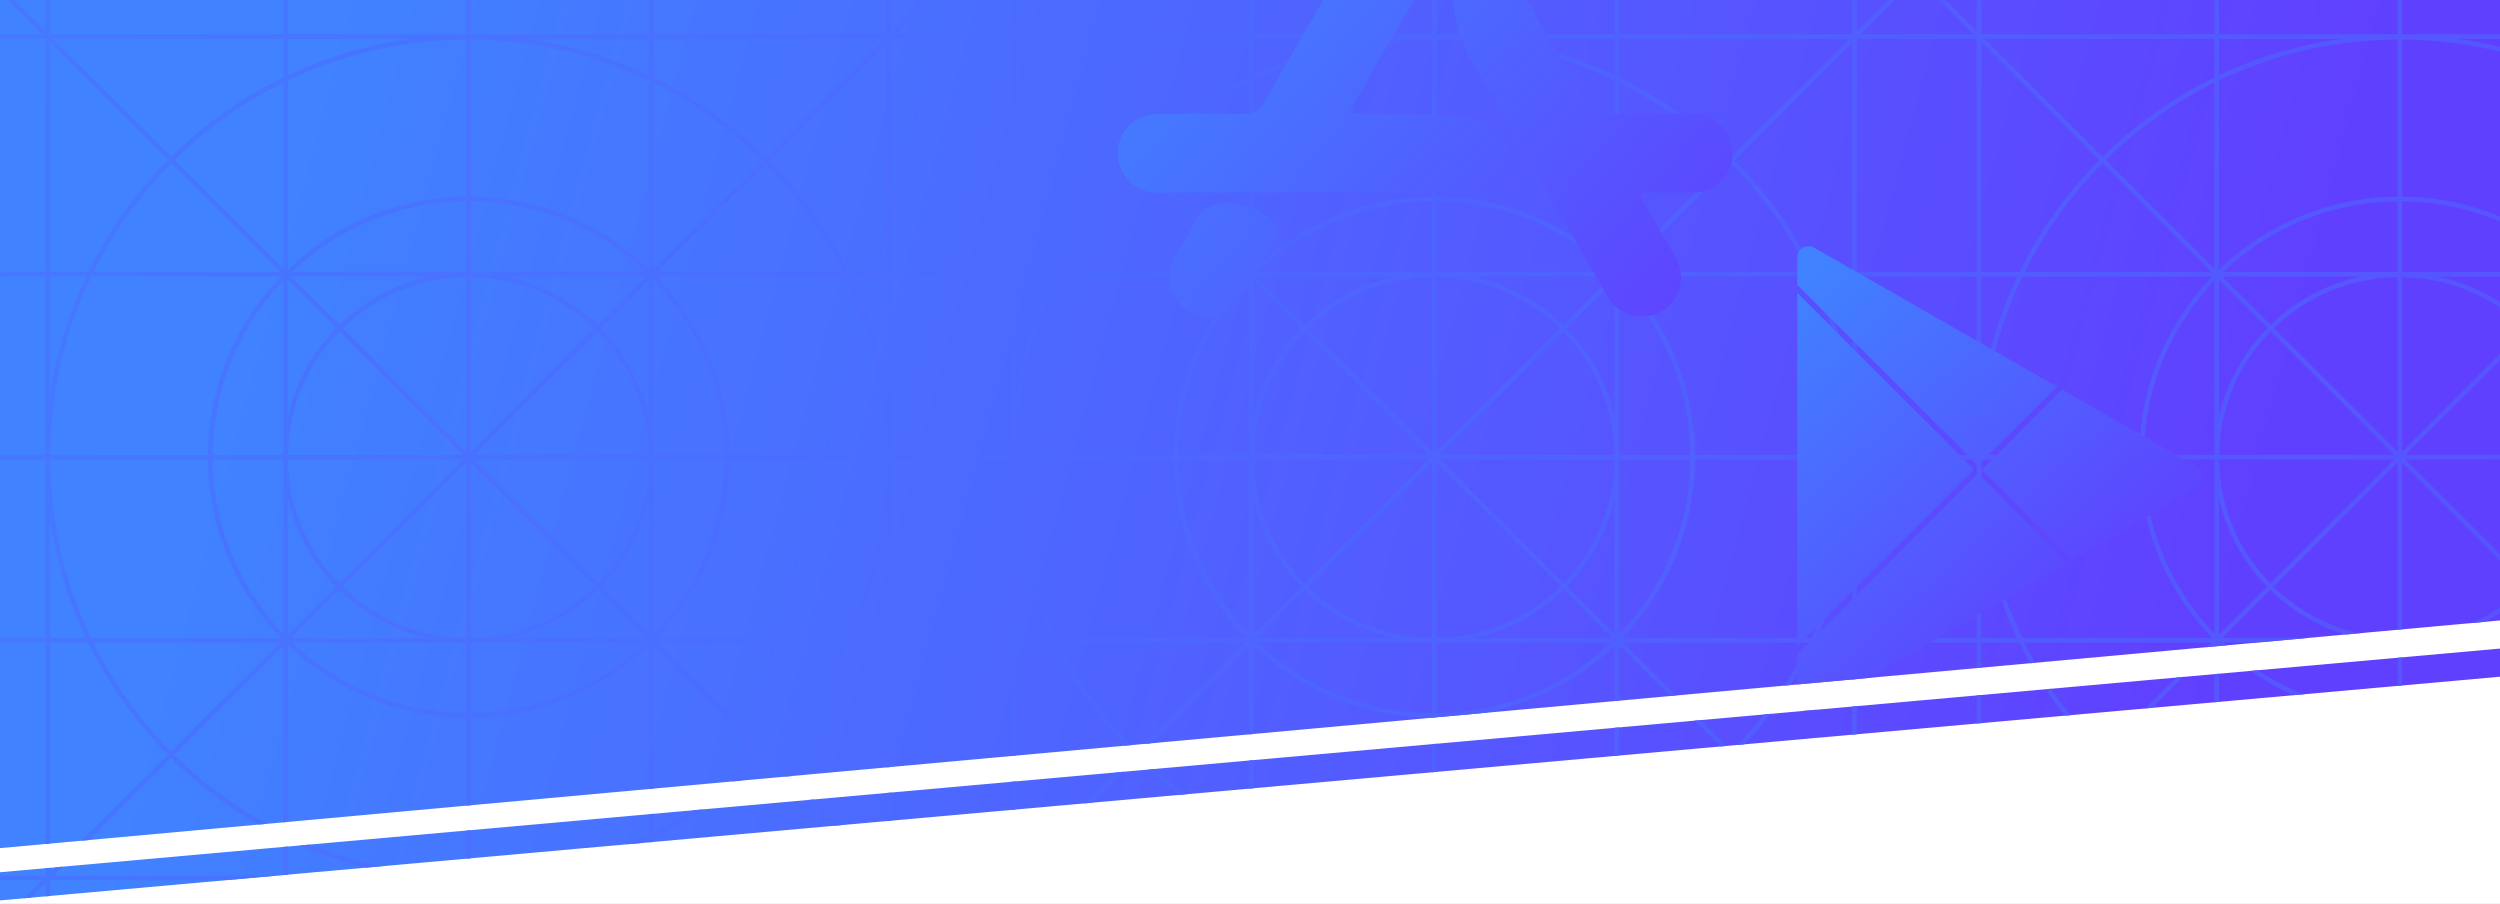
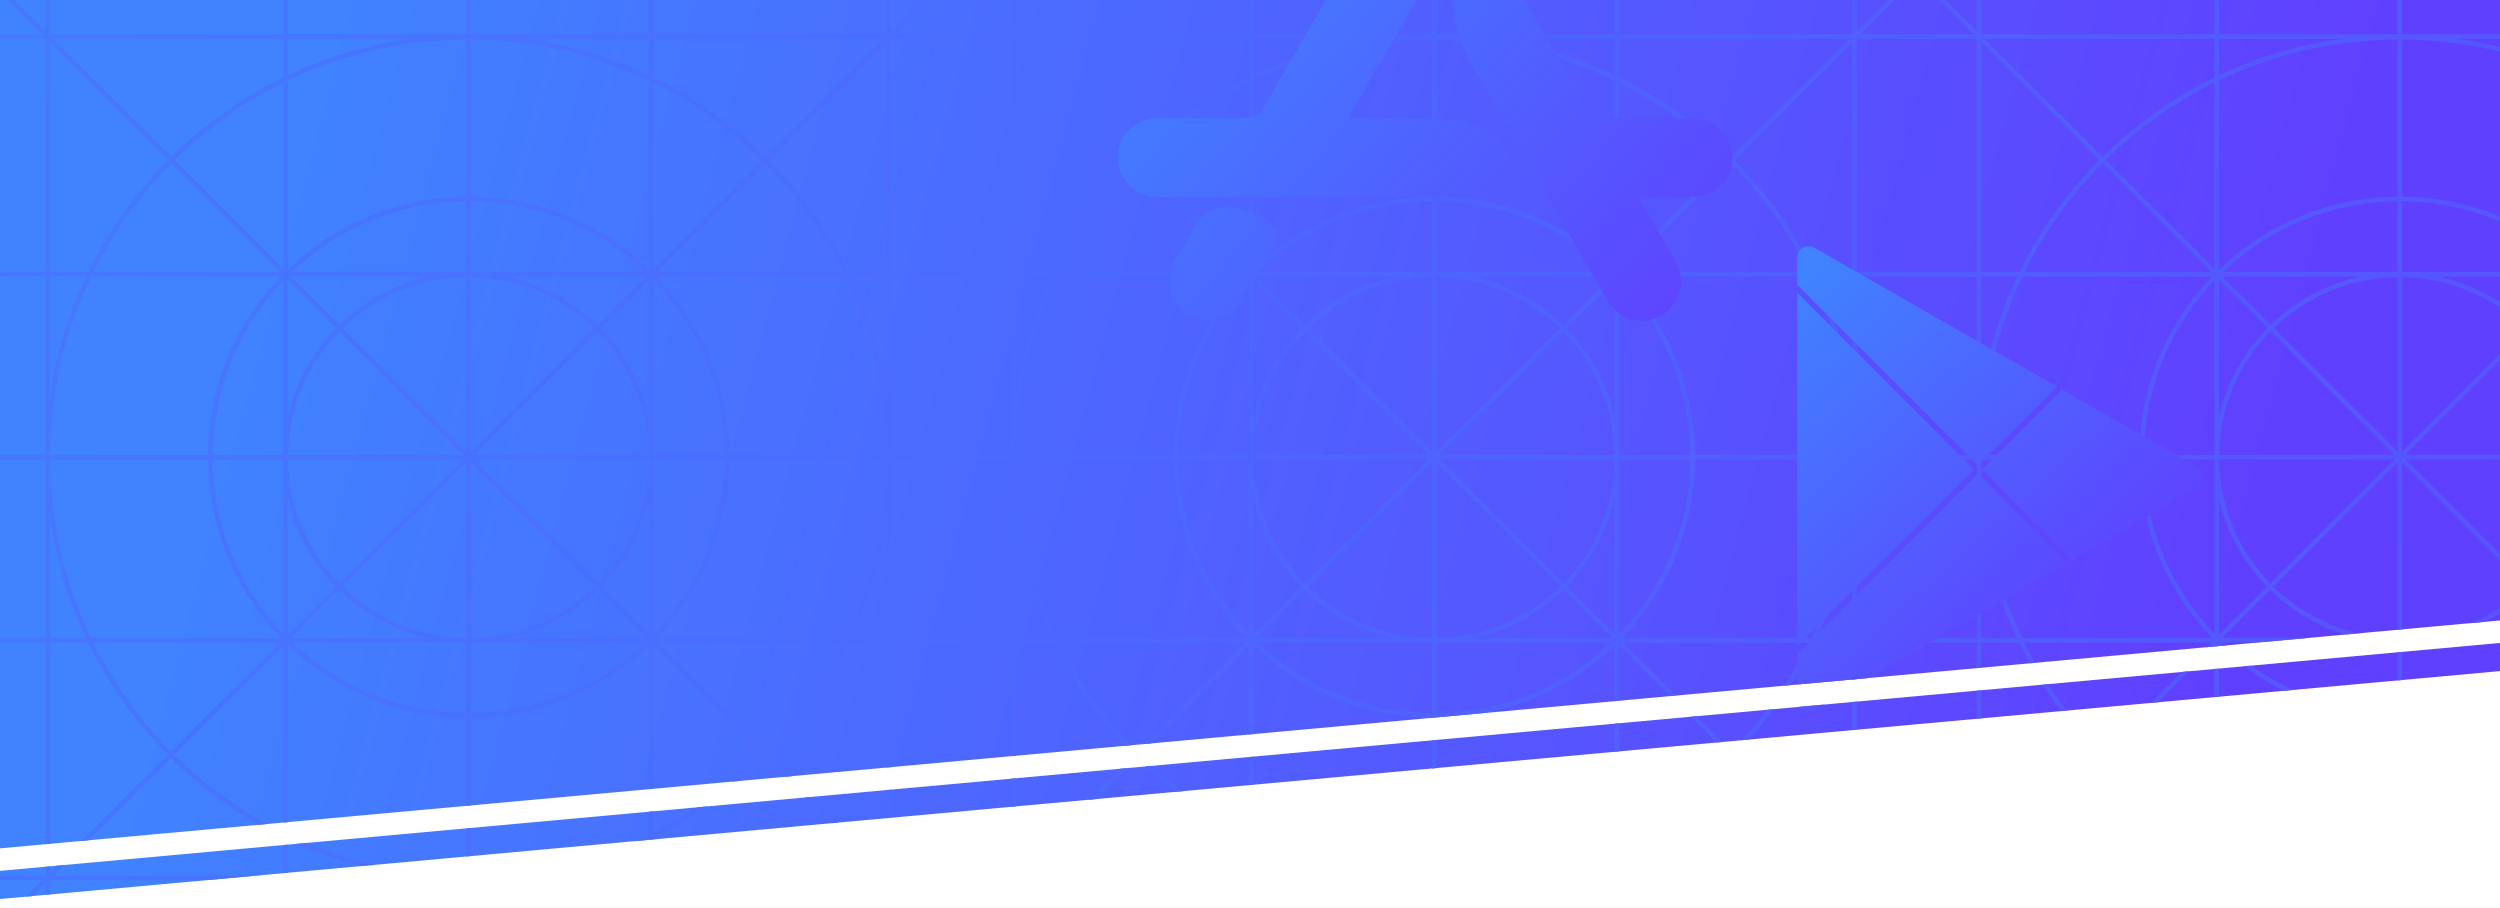
- <svg xmlns="http://www.w3.org/2000/svg" xmlns:xlink="http://www.w3.org/1999/xlink" width="1777" height="642">
+ <svg xmlns="http://www.w3.org/2000/svg" xmlns:xlink="http://www.w3.org/1999/xlink" width="1777px" height="645px" viewBox="0 0 1777 645" version="1.1">
  <defs>
-     <linearGradient x1="9.623%" y1="43.514%" x2="90.558%" y2="51.249%" id="A">
-       <stop stop-color="#4082ff" offset="0%" />
-       <stop stop-color="#6040ff" offset="100%" />
+     <linearGradient x1="9.623%" y1="43.535%" x2="90.558%" y2="51.245%" id="linearGradient-1">
+       <stop stop-color="#4082FF" offset="0%" />
+       <stop stop-color="#6040FF" offset="100%" />
    </linearGradient>
-     <path d="M1777 461v20L0 640v-20l1777-159zm0-461v441L0 602.838V0h1777z" id="B" />
-     <linearGradient x1="-24.76%" y1="42.644%" x2="137.422%" y2="56.966%" id="C">
-       <stop stop-color="#4082ff" offset="0%" />
-       <stop stop-color="#6040ff" offset="100%" />
+     <path d="M1777,457 L1777,477 L2.10564899e-11,639 L-2.55178101e-11,619 L1777,457 Z M1777,0 L1777,441 L-7.63975549e-11,603 L-7.63975549e-11,0 L1777,0 Z" id="path-2" />
+     <linearGradient x1="-24.76%" y1="42.644%" x2="137.422%" y2="56.966%" id="linearGradient-4">
+       <stop stop-color="#4082FF" offset="0%" />
+       <stop stop-color="#6040FF" offset="100%" />
    </linearGradient>
-     <linearGradient x1="17.051%" y1="21.594%" x2="106.973%" y2="90.778%" id="D">
-       <stop stop-color="#4082ff" offset="0%" />
-       <stop stop-color="#6040ff" offset="100%" />
+     <linearGradient x1="4.248%" y1="5.221%" x2="68.439%" y2="85.939%" id="linearGradient-5">
+       <stop stop-color="#4082FF" offset="0%" />
+       <stop stop-color="#6040FF" offset="100%" />
    </linearGradient>
-     <linearGradient x1="4.248%" y1="5.221%" x2="68.439%" y2="85.939%" id="E">
-       <stop stop-color="#4082ff" offset="0%" />
-       <stop stop-color="#6040ff" offset="100%" />
+     <linearGradient x1="17.051%" y1="21.594%" x2="106.973%" y2="90.778%" id="linearGradient-6">
+       <stop stop-color="#4082FF" offset="0%" />
+       <stop stop-color="#6040FF" offset="100%" />
    </linearGradient>
  </defs>
-   <g fill="none" fill-rule="evenodd">
-     <path fill="#fff" d="M0 0h1777v642H0z" />
-     <mask id="F" fill="#fff">
-       <use xlink:href="#B" />
-     </mask>
-     <use fill="url(#A)" xlink:href="#B" />
-     <path d="M1362.667-18L676.333 668m0-686l686.333 686M720.353-18v686m168.98-686v686M1019.5-18v686m129.693-686v686m168.98-686v686m-298.9-44c165.083 0 298.9-133.762 298.9-298.765s-133.827-298.765-298.9-298.765-298.9 133.762-298.9 298.765S854.18 624 1019.263 624zm.237-115.437c101.43 0 183.653-82.184 183.653-183.564S1120.93 141.436 1019.5 141.436 835.847 223.62 835.847 325 918.07 508.564 1019.5 508.564zm-.237-53.46c71.758 0 129.93-58.143 129.93-129.867s-58.172-129.867-129.93-129.867-129.93 58.143-129.93 129.867 58.172 129.867 129.93 129.867zM-10-18l686.333 686m0-686L-10 668M34.02-18v686M203-18v686M333.167-18v686M462.86-18v686M631.84-18v686M-10 194.897h686.333M-10 26h2058.763M-10 194.897h2058.763M-10 325h2058.763M-10 455.103h2058.763M-10 624h2058.763M332.93 624c165.083 0 298.9-133.762 298.9-298.765S498.013 26.472 332.93 26.472 34.02 160.233 34.02 325.237 167.847 624 332.93 624zm.237-115.437c101.43 0 183.653-82.184 183.653-183.564s-82.224-183.564-183.653-183.564S149.513 223.62 149.513 325s82.224 183.564 183.653 183.564zm-.237-53.46c71.758 0 129.93-58.143 129.93-129.867S404.688 195.37 332.93 195.37 203 253.513 203 325.237s58.172 129.867 129.93 129.867zM1362.667-18L2049 668m0-686l-686.333 686m44.02-686v686m168.98-686v686m130.167-686v686m129.693-686v686m168.98-686v686m-298.9-44c165.083 0 298.9-133.762 298.9-298.765s-133.827-298.765-298.9-298.765-298.9 133.762-298.9 298.765S1540.513 624 1705.597 624zm.237-115.437c101.43 0 183.653-82.184 183.653-183.564s-82.224-183.564-183.653-183.564S1522.18 223.62 1522.18 325s82.224 183.564 183.653 183.564zm-.237-53.46c71.758 0 129.93-58.143 129.93-129.867s-58.172-129.867-129.93-129.867-129.93 58.143-129.93 129.867 58.172 129.867 129.93 129.867z" stroke="url(#C)" stroke-width="3.3" stroke-linecap="square" mask="url(#F)" />
-     <path d="M904.244 174.47l.058.018-21.105 36.557c-7.704 13.344-24.767 17.917-38.1 10.212s-17.915-24.768-10.21-38.112l17.04-29.515c2.665-3.83 9.24-10.44 22.394-9.198 0 0 30.953 3.36 33.192 19.448.001 0 .306 5.294-3.257 10.59zm299.342-93.372h-65.813c-4.482-.3-6.44-1.9-7.207-2.83l-.05-.085-70.45-122.032-.09.06-4.226-6.06c-6.924-10.59-17.92 16.495-17.92 16.495-13.128 30.18 1.863 64.494 7.1 74.864l97.852 169.496c7.703 13.344 24.766 17.917 38.11 10.212s17.915-24.768 10.21-38.112l-24.47-42.384c-.473-1.026-1.3-3.815 3.72-3.826h33.244c15.408 0 27.898-12.49 27.898-27.9s-12.49-27.9-27.898-27.9zm-127.83 37.93s3.513 17.87-10.08 17.87H822.382c-15.408 0-27.898-12.49-27.898-27.9s12.49-27.9 27.898-27.9h62.548c10.098-.585 12.492-6.415 12.492-6.415l.055.028L979.1-66.72c1.49-2.732.25-5.313.034-5.722l-26.963-46.705c-7.704-13.344-3.132-30.408 10.21-38.112s30.405-3.132 38.11 10.212l12.505 21.662 12.483-21.623c7.703-13.344 24.766-17.917 38.11-10.212s17.915 24.768 10.21 38.112L960.186 77.688c-.497 1.198-.65 3.08 3.047 3.4l67.926.662s39.25.61 44.596 37.268z" fill="url(#D)" fill-rule="nonzero" mask="url(#F)" />
-     <path d="M1405.948 336.564l63.654 63.655-180.097 104.706a8 8 0 0 1-12.021-6.916v-32.976l128.464-128.47zm-128.464-128.467l125.638 125.64-125.638 125.64V208.097zm188.132 68.8l96.853 55.447a8 8 0 0 1 .046 13.859l-89.338 51.94-64.402-64.403 56.84-56.842zM1285.484 175a8 8 0 0 1 3.975 1.057l172.562 98.79-56.073 56.073-128.464-128.467V183a8 8 0 0 1 8-8z" fill="url(#E)" mask="url(#F)" />
+   <g id="Page-1" stroke="none" stroke-width="1" fill="none" fill-rule="evenodd">
+     <g id="bg-hero">
+       <rect id="Rectangle" fill="#FFFFFF" x="0" y="0" width="1777" height="645" />
+       <mask id="mask-3" fill="white">
+         <use xlink:href="#path-2" />
+       </mask>
+       <use id="Combined-Shape" fill="url(#linearGradient-1)" xlink:href="#path-2" />
+       <path d="M1362.667,-18 L676.333,668 M676.333,-18 L1362.667,668 M720.353,-18 L720.353,668 M889.333,-18 L889.333,668 M1019.5,-18 L1019.5,668 M1149.193,-18 L1149.193,668 M1318.173,-18 L1318.173,668 M1019.263,624.001 C1184.347,624.001 1318.173,490.24 1318.173,325.237 C1318.173,160.233 1184.347,26.472 1019.263,26.472 C854.18,26.472 720.353,160.233 720.353,325.237 C720.353,490.24 854.18,624.001 1019.263,624.001 Z M1019.5,508.564 C1120.929,508.564 1203.153,426.38 1203.153,325 C1203.153,223.62 1120.929,141.436 1019.5,141.436 C918.071,141.436 835.847,223.62 835.847,325 C835.847,426.38 918.071,508.564 1019.5,508.564 Z M1019.263,455.103 C1091.022,455.103 1149.193,396.96 1149.193,325.237 C1149.193,253.513 1091.022,195.37 1019.263,195.37 C947.505,195.37 889.333,253.513 889.333,325.237 C889.333,396.96 947.505,455.103 1019.263,455.103 Z M-10,-18 L676.333,668 M676.333,-18 L-10,668 M34.02,-18 L34.02,668 M203,-18 L203,668 M333.167,-18 L333.167,668 M462.86,-18 L462.86,668 M631.84,-18 L631.84,668 M-10,194.897 L676.333,194.897 M-10,25.999 L2048.763,25.999 M-10,194.897 L2048.763,194.897 M-10,325 L2048.763,325 M-10,455.103 L2048.763,455.103 M-10,624.001 L2048.763,624.001 M332.93,624.001 C498.013,624.001 631.84,490.24 631.84,325.237 C631.84,160.233 498.013,26.472 332.93,26.472 C167.847,26.472 34.02,160.233 34.02,325.237 C34.02,490.24 167.847,624.001 332.93,624.001 Z M333.167,508.564 C434.596,508.564 516.82,426.38 516.82,325 C516.82,223.62 434.596,141.436 333.167,141.436 C231.738,141.436 149.513,223.62 149.513,325 C149.513,426.38 231.738,508.564 333.167,508.564 Z M332.93,455.103 C404.688,455.103 462.86,396.96 462.86,325.237 C462.86,253.513 404.688,195.37 332.93,195.37 C261.172,195.37 203,253.513 203,325.237 C203,396.96 261.172,455.103 332.93,455.103 Z M1362.667,-18 L2049,668 M2049,-18 L1362.667,668 M1406.687,-18 L1406.687,668 M1575.667,-18 L1575.667,668 M1705.833,-18 L1705.833,668 M1835.527,-18 L1835.527,668 M2004.507,-18 L2004.507,668 M1705.597,624.001 C1870.68,624.001 2004.507,490.24 2004.507,325.237 C2004.507,160.233 1870.68,26.472 1705.597,26.472 C1540.513,26.472 1406.687,160.233 1406.687,325.237 C1406.687,490.24 1540.513,624.001 1705.597,624.001 Z M1705.833,508.564 C1807.262,508.564 1889.487,426.38 1889.487,325 C1889.487,223.62 1807.262,141.436 1705.833,141.436 C1604.404,141.436 1522.18,223.62 1522.18,325 C1522.18,426.38 1604.404,508.564 1705.833,508.564 Z M1705.597,455.103 C1777.355,455.103 1835.527,396.96 1835.527,325.237 C1835.527,253.513 1777.355,195.37 1705.597,195.37 C1633.838,195.37 1575.667,253.513 1575.667,325.237 C1575.667,396.96 1633.838,455.103 1705.597,455.103 Z" id="Combined-Shape" stroke="url(#linearGradient-4)" stroke-width="3.3" stroke-linecap="square" mask="url(#mask-3)" />
+       <path d="M1405.948,336.564 L1469.602,400.219 L1289.505,504.925 C1285.685,507.146 1280.789,505.85 1278.568,502.03 C1277.858,500.809 1277.484,499.422 1277.484,498.009 L1277.484,465.033 L1405.948,336.564 Z M1277.484,208.097 L1403.122,333.738 L1277.484,459.379 L1277.484,208.097 Z M1465.616,276.896 L1562.468,332.343 C1566.303,334.538 1567.632,339.426 1565.436,343.26 C1564.738,344.481 1563.73,345.495 1562.515,346.202 L1473.177,398.141 L1408.775,333.738 L1465.616,276.896 Z M1285.484,174.99 C1286.878,174.99 1288.249,175.354 1289.459,176.047 L1462.021,274.838 L1405.948,330.911 L1277.484,202.444 L1277.484,182.99 C1277.484,178.572 1281.066,174.99 1285.484,174.99 Z" id="Combined-Shape" fill="url(#linearGradient-5)" mask="url(#mask-3)" />
+       <path d="M904.244,177.47 L904.302,177.488 L883.197,214.045 C875.493,227.39 858.43,231.962 845.087,224.257 C831.744,216.554 827.172,199.49 834.876,186.145 L850.423,159.215 L851.915,156.631 C854.58,152.8 861.156,146.19 874.309,147.432 C874.309,147.432 905.262,150.792 907.501,166.881 C907.502,166.881 907.807,172.175 904.244,177.47 L904.244,177.47 Z M1203.586,84.098 L1137.772,84.098 C1133.291,83.798 1131.333,82.197 1130.565,81.267 L1130.516,81.182 L1060.065,-40.85 L1059.974,-40.789 L1055.748,-46.848 C1048.824,-57.438 1037.828,-30.353 1037.828,-30.353 C1024.7,-0.173 1039.691,34.141 1044.919,44.512 L1142.771,214.008 C1150.474,227.352 1167.537,231.924 1180.88,224.219 C1194.223,216.516 1198.795,199.452 1191.091,186.108 L1166.622,143.724 C1166.149,142.698 1165.324,139.909 1170.341,139.898 L1203.586,139.898 C1218.993,139.898 1231.484,127.406 1231.484,111.998 C1231.484,96.589 1218.993,84.098 1203.586,84.098 Z M1075.755,122.027 C1075.755,122.027 1079.268,139.898 1065.675,139.898 L1052.083,139.898 L1052.083,139.898 L822.382,139.898 C806.974,139.898 794.484,127.406 794.484,111.998 C794.484,96.589 806.974,84.098 822.382,84.098 L884.93,84.098 C895.028,83.513 897.422,77.683 897.422,77.683 L897.477,77.711 L979.124,-63.714 L979.099,-63.719 C980.588,-66.451 979.348,-69.032 979.133,-69.441 L952.169,-116.145 C944.465,-129.49 949.037,-146.553 962.381,-154.257 C975.724,-161.962 992.786,-157.39 1000.49,-144.045 L1012.995,-122.384 L1025.478,-144.007 C1033.182,-157.351 1050.244,-161.923 1063.588,-154.219 C1076.931,-146.514 1081.503,-129.451 1073.799,-116.107 L960.186,80.688 C959.689,81.886 959.537,83.767 963.233,84.098 C1008.517,84.539 1031.159,84.759 1031.159,84.759 C1031.159,84.759 1070.41,85.37 1075.755,122.027 Z" id="Shape-Copy" fill="url(#linearGradient-6)" fill-rule="nonzero" mask="url(#mask-3)" />
+     </g>
  </g>
</svg>
